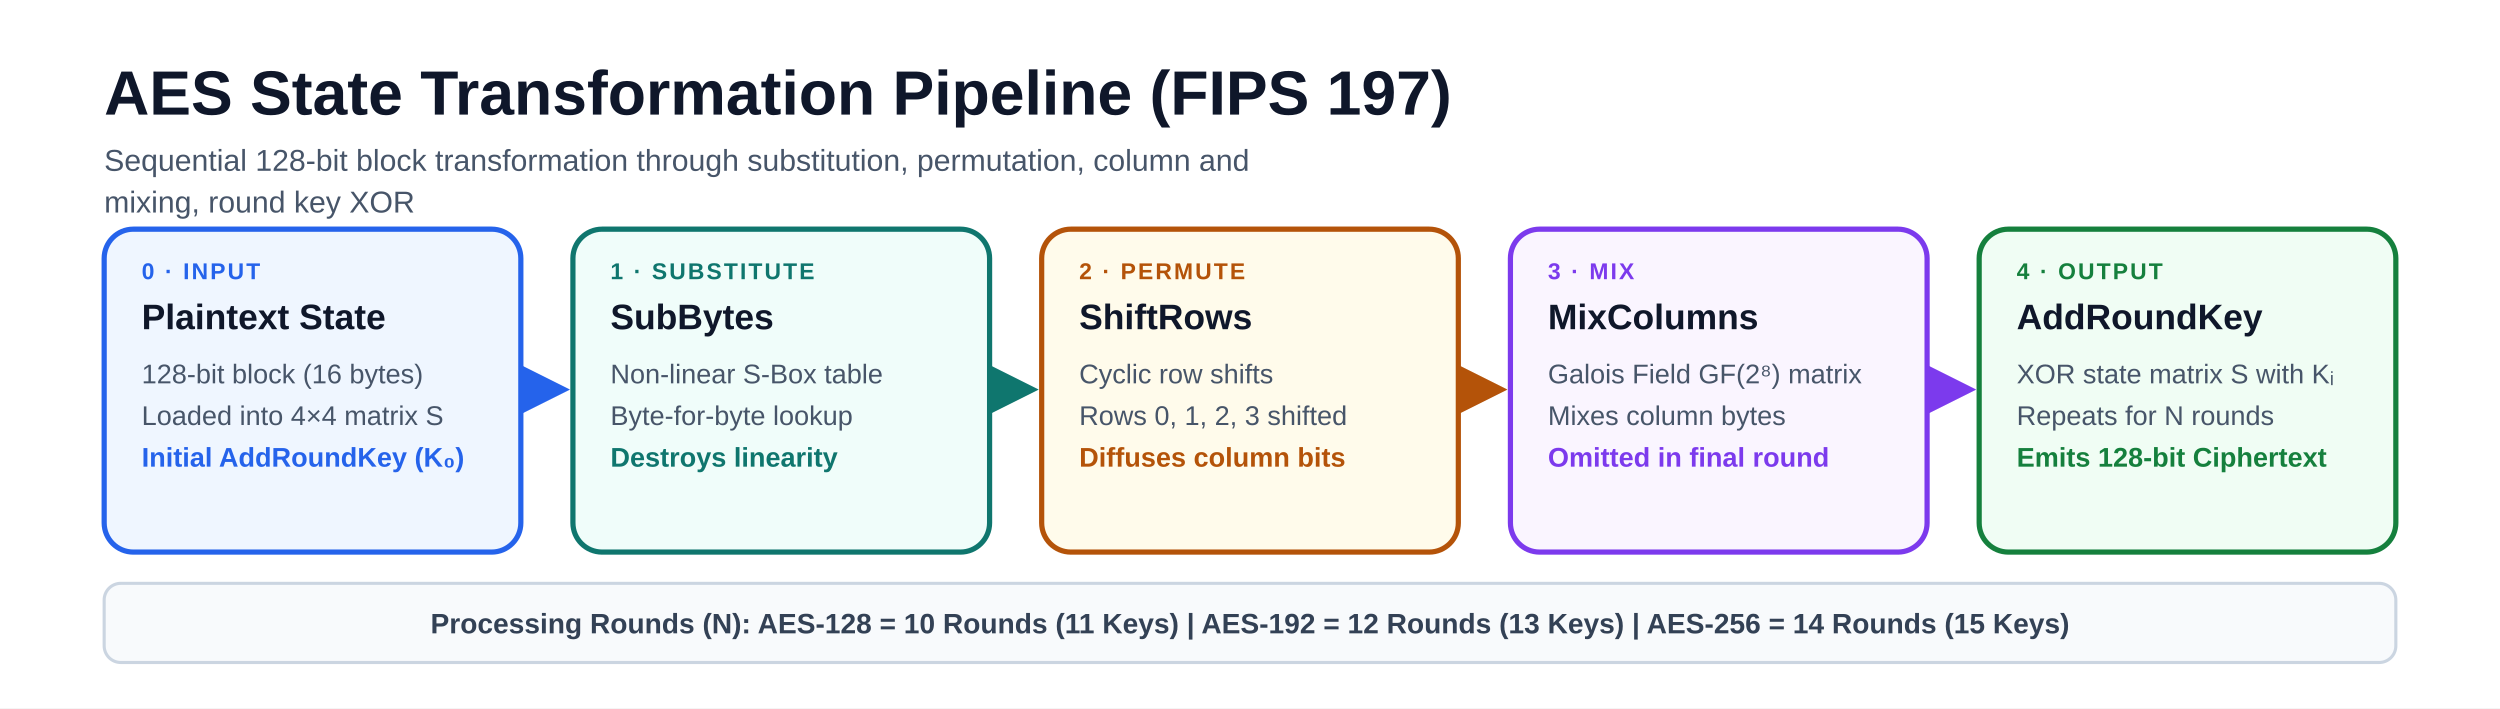
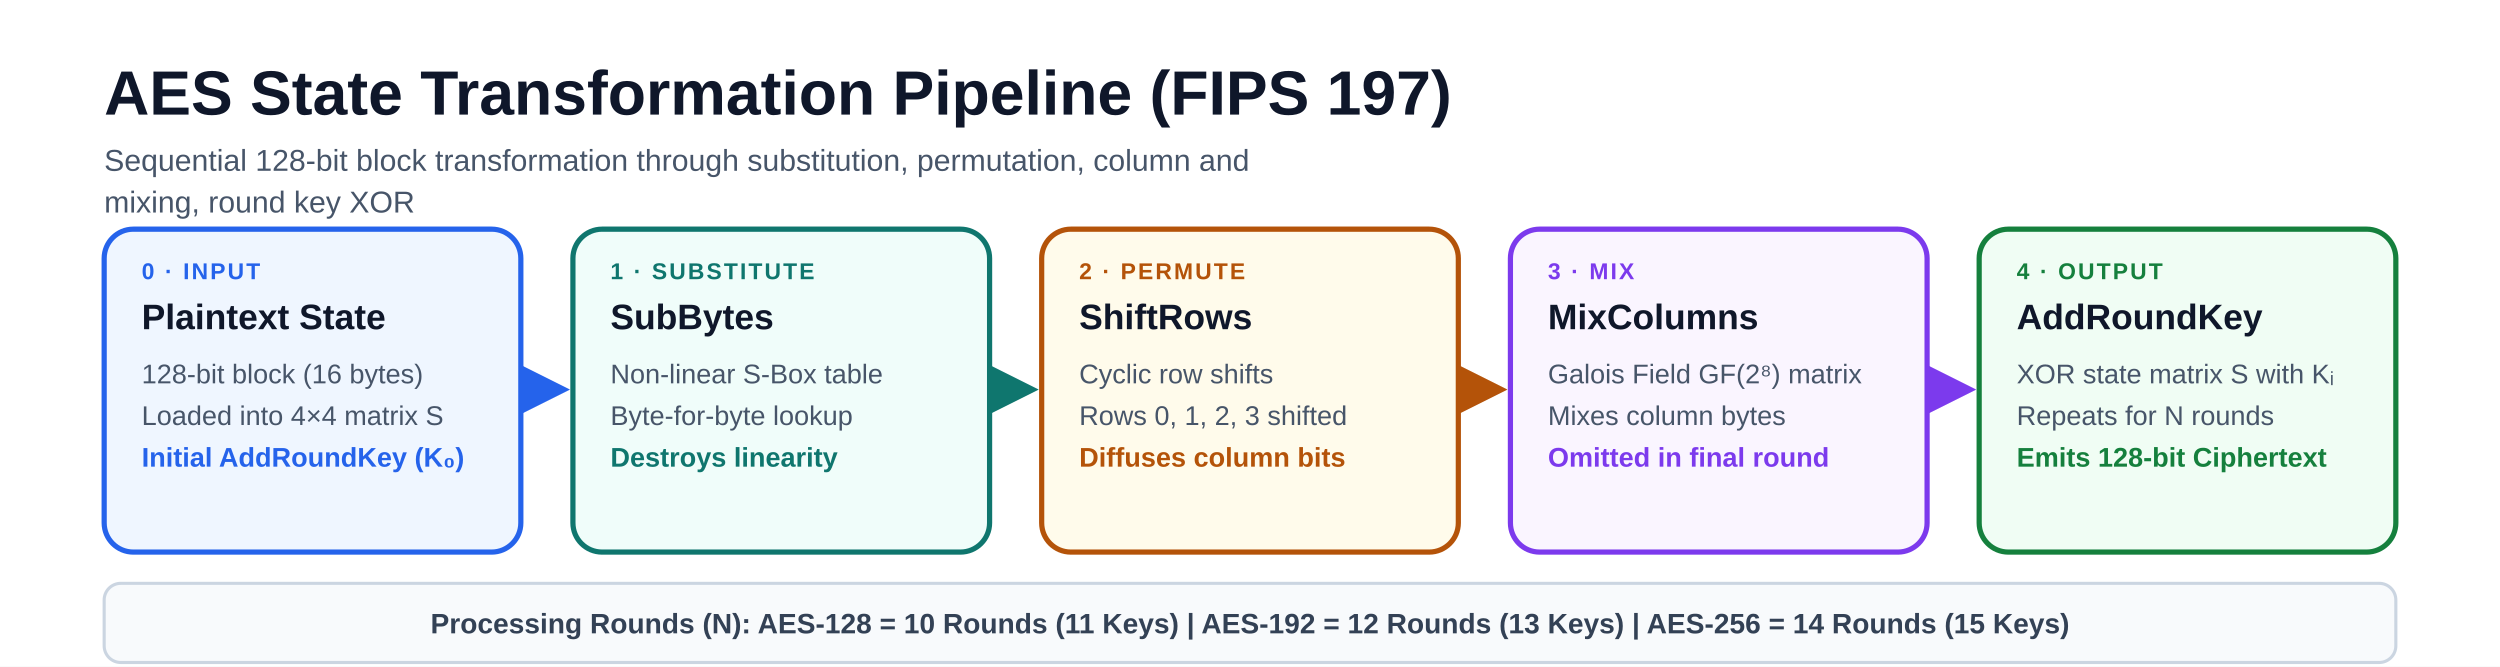
- <svg xmlns="http://www.w3.org/2000/svg" viewBox="0 0 1200 340" font-family="-apple-system, BlinkMacSystemFont, 'Segoe UI', Arial, sans-serif" role="img" aria-labelledby="title description">
-   <rect width="1200" height="340" fill="#ffffff" />
+ <svg xmlns="http://www.w3.org/2000/svg" viewBox="0 0 1200 320" font-family="-apple-system, BlinkMacSystemFont, 'Segoe UI', Arial, sans-serif" role="img" aria-labelledby="title description">
+   <rect width="1200" height="320" fill="#ffffff" />
  <defs>
    <marker id="arrow" viewBox="0 0 10 10" refX="8.5" refY="5" markerWidth="8" markerHeight="8" orient="auto">
      <path d="M0 0 L10 5 L0 10Z" fill="#94a3b8" />
    </marker>
    <marker id="arrow-reverse" viewBox="0 0 10 10" refX="1.5" refY="5" markerWidth="8" markerHeight="8" orient="auto">
      <path d="M10 0 L0 5 L10 10Z" fill="#94a3b8" />
    </marker>
    <marker id="arrow-blue" viewBox="0 0 10 10" refX="8.5" refY="5" markerWidth="8" markerHeight="8" orient="auto">
      <path d="M0 0 L10 5 L0 10Z" fill="#2563eb" />
    </marker>
    <marker id="arrow-teal" viewBox="0 0 10 10" refX="8.5" refY="5" markerWidth="8" markerHeight="8" orient="auto">
      <path d="M0 0 L10 5 L0 10Z" fill="#0f766e" />
    </marker>
    <marker id="arrow-amber" viewBox="0 0 10 10" refX="8.5" refY="5" markerWidth="8" markerHeight="8" orient="auto">
      <path d="M0 0 L10 5 L0 10Z" fill="#b45309" />
    </marker>
    <marker id="arrow-violet" viewBox="0 0 10 10" refX="8.5" refY="5" markerWidth="8" markerHeight="8" orient="auto">
      <path d="M0 0 L10 5 L0 10Z" fill="#7c3aed" />
    </marker>
    <marker id="arrow-red" viewBox="0 0 10 10" refX="8.5" refY="5" markerWidth="8" markerHeight="8" orient="auto">
      <path d="M0 0 L10 5 L0 10Z" fill="#b91c1c" />
    </marker>
  </defs>
  <text x="50" y="55" font-size="30" font-weight="850" fill="#0f172a">AES State Transformation Pipeline (FIPS 197)</text>
  <text x="50" y="82" font-size="14.5" fill="#475569">Sequential 128-bit block transformation through substitution, permutation, column and</text>
  <text x="50" y="102" font-size="14.5" fill="#475569">mixing, round key XOR</text>
  <g>
    <rect x="50" y="110" width="200" height="155" rx="14" fill="#eff6ff" stroke="#2563eb" stroke-width="2.5" />
    <text x="68" y="134" font-size="11" font-weight="900" letter-spacing="1" fill="#2563eb">0 · INPUT</text>
    <text x="68" y="158" font-size="17" font-weight="800" fill="#0f172a">Plaintext State</text>
    <text x="68" y="184" font-size="13" font-weight="500" fill="#475569">128-bit block (16 bytes)</text>
    <text x="68" y="204" font-size="13" font-weight="500" fill="#475569">Loaded into 4×4 matrix S</text>
    <text x="68" y="224" font-size="13" font-weight="600" fill="#2563eb">Initial AddRoundKey (K₀)</text>
    <path d="M250 187 L270 187" fill="none" stroke="#2563eb" stroke-width="3" marker-end="url(#arrow-blue)" />
    <rect x="275" y="110" width="200" height="155" rx="14" fill="#f0fdfa" stroke="#0f766e" stroke-width="2.5" />
    <text x="293" y="134" font-size="11" font-weight="900" letter-spacing="1" fill="#0f766e">1 · SUBSTITUTE</text>
    <text x="293" y="158" font-size="17" font-weight="800" fill="#0f172a">SubBytes</text>
    <text x="293" y="184" font-size="13" font-weight="500" fill="#475569">Non-linear S-Box table</text>
    <text x="293" y="204" font-size="13" font-weight="500" fill="#475569">Byte-for-byte lookup</text>
    <text x="293" y="224" font-size="13" font-weight="600" fill="#0f766e">Destroys linearity</text>
    <path d="M475 187 L495 187" fill="none" stroke="#0f766e" stroke-width="3" marker-end="url(#arrow-teal)" />
    <rect x="500" y="110" width="200" height="155" rx="14" fill="#fffbeb" stroke="#b45309" stroke-width="2.5" />
    <text x="518" y="134" font-size="11" font-weight="900" letter-spacing="1" fill="#b45309">2 · PERMUTE</text>
    <text x="518" y="158" font-size="17" font-weight="800" fill="#0f172a">ShiftRows</text>
    <text x="518" y="184" font-size="13" font-weight="500" fill="#475569">Cyclic row shifts</text>
    <text x="518" y="204" font-size="13" font-weight="500" fill="#475569">Rows 0, 1, 2, 3 shifted</text>
    <text x="518" y="224" font-size="13" font-weight="600" fill="#b45309">Diffuses column bits</text>
    <path d="M700 187 L720 187" fill="none" stroke="#b45309" stroke-width="3" marker-end="url(#arrow-amber)" />
    <rect x="725" y="110" width="200" height="155" rx="14" fill="#faf5ff" stroke="#7c3aed" stroke-width="2.5" />
    <text x="743" y="134" font-size="11" font-weight="900" letter-spacing="1" fill="#7c3aed">3 · MIX</text>
    <text x="743" y="158" font-size="17" font-weight="800" fill="#0f172a">MixColumns</text>
    <text x="743" y="184" font-size="13" font-weight="500" fill="#475569">Galois Field GF(2⁸) matrix</text>
    <text x="743" y="204" font-size="13" font-weight="500" fill="#475569">Mixes column bytes</text>
    <text x="743" y="224" font-size="13" font-weight="600" fill="#7c3aed">Omitted in final round</text>
    <path d="M925 187 L945 187" fill="none" stroke="#7c3aed" stroke-width="3" marker-end="url(#arrow-violet)" />
    <rect x="950" y="110" width="200" height="155" rx="14" fill="#f0fdf4" stroke="#15803d" stroke-width="2.5" />
    <text x="968" y="134" font-size="11" font-weight="900" letter-spacing="1" fill="#15803d">4 · OUTPUT</text>
    <text x="968" y="158" font-size="17" font-weight="800" fill="#0f172a">AddRoundKey</text>
    <text x="968" y="184" font-size="13" font-weight="500" fill="#475569">XOR state matrix S with Kᵢ</text>
    <text x="968" y="204" font-size="13" font-weight="500" fill="#475569">Repeats for N rounds</text>
    <text x="968" y="224" font-size="13" font-weight="700" fill="#15803d">Emits 128-bit Ciphertext</text>
    <rect x="50" y="280" width="1100" height="38" rx="8" fill="#f8fafc" stroke="#cbd5e1" stroke-width="1.5" />
    <text x="600" y="304" text-anchor="middle" font-size="13.5" font-weight="700" fill="#334155">Processing Rounds (N):  AES-128 = 10 Rounds (11 Keys)   |   AES-192 = 12 Rounds (13 Keys)   |   AES-256 = 14 Rounds (15 Keys)</text>
  </g>
</svg>
